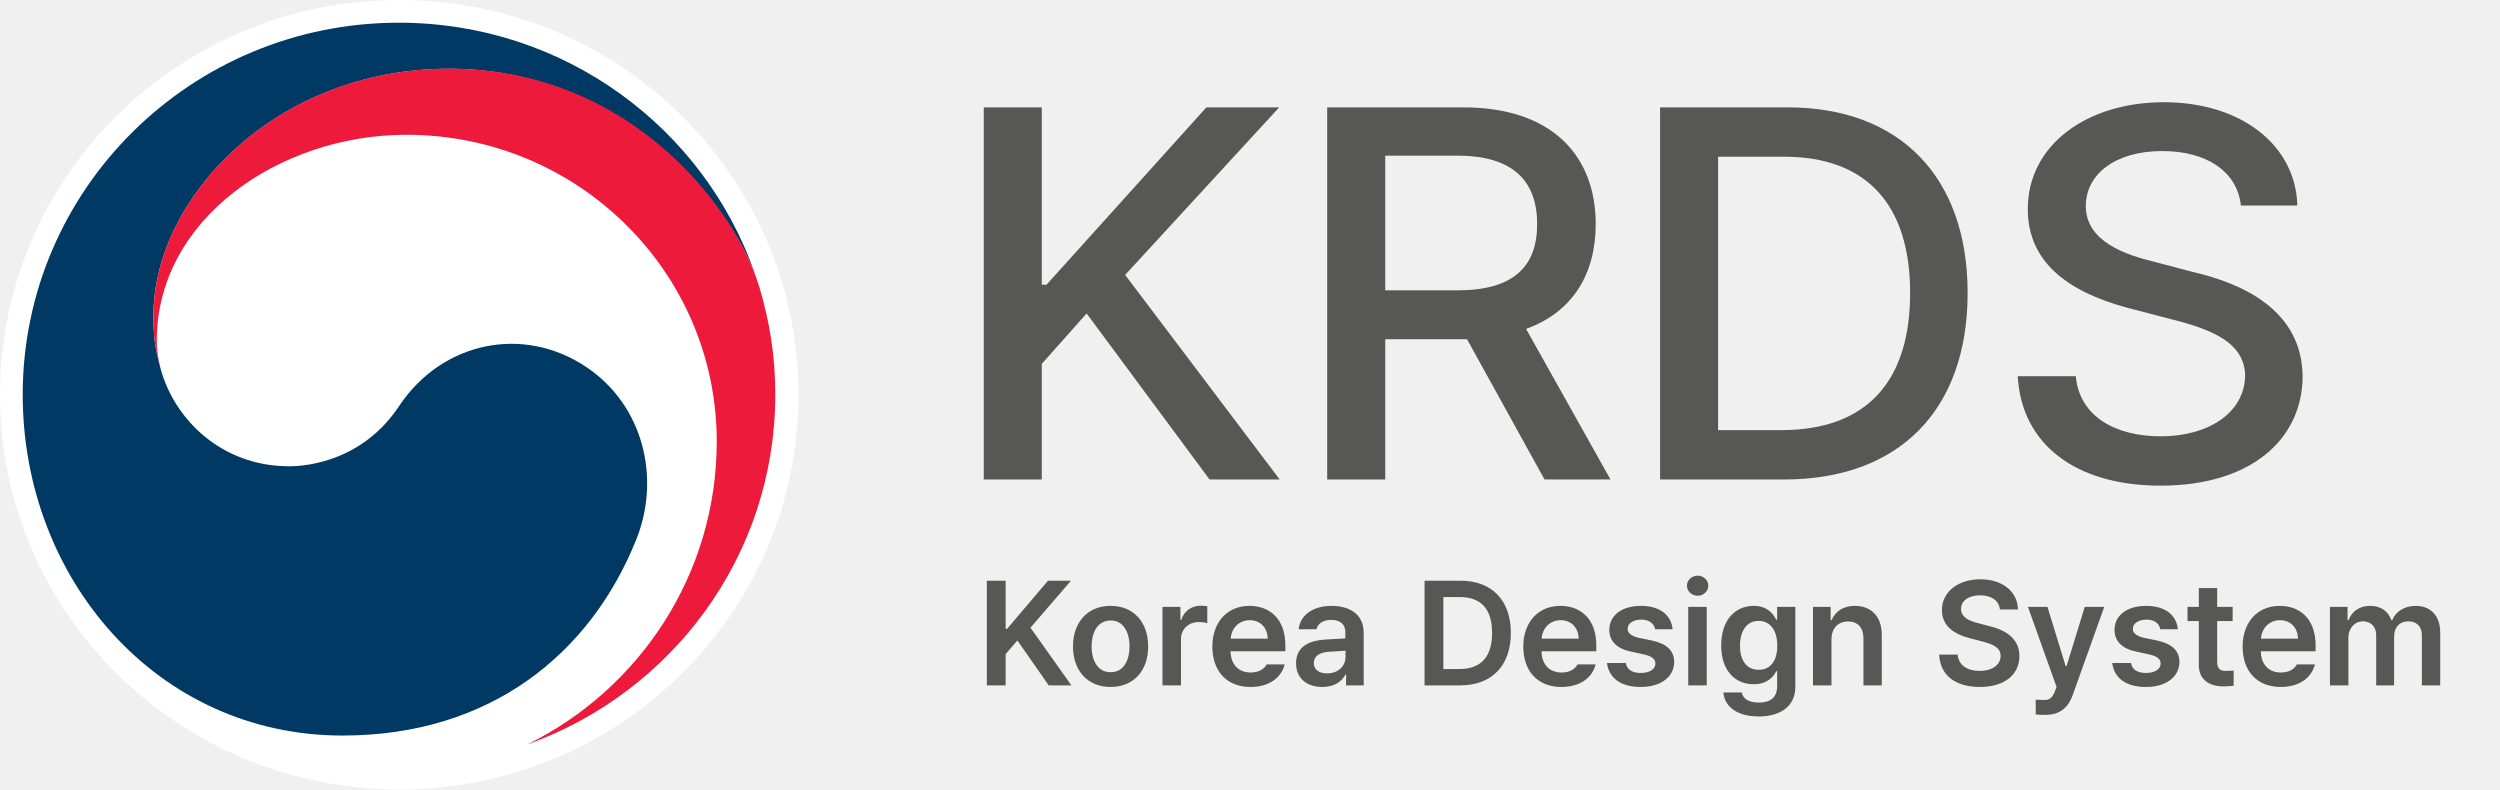
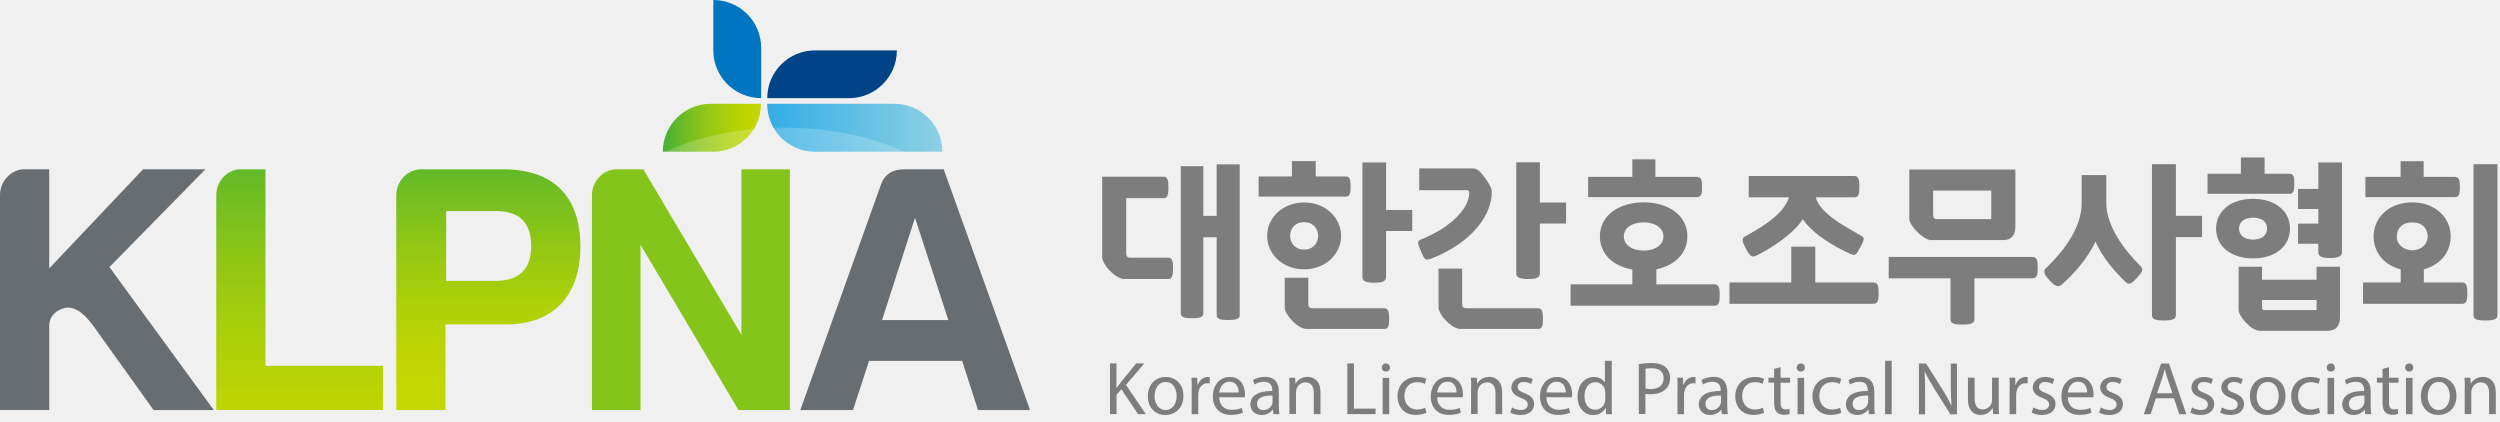
- <svg xmlns="http://www.w3.org/2000/svg" width="152" height="48" viewBox="0 0 152 48" fill="none">
-   <path d="M48.548 24C48.548 37.253 37.678 48 24.274 48C10.87 48 0 37.253 0 24C0 10.747 10.87 0 24.274 0C37.678 0 48.548 10.747 48.548 24Z" fill="white" />
-   <path d="M35.661 22.325C31.804 19.731 26.865 20.785 24.267 24.686C22.104 27.942 18.836 28.349 17.577 28.349C13.445 28.349 10.629 25.476 9.79 22.508C9.79 22.508 9.773 22.452 9.765 22.42C9.757 22.388 9.749 22.356 9.741 22.325C9.41 21.08 9.33 20.497 9.33 19.181C9.33 12.088 16.697 4.181 27.301 4.181C37.905 4.181 44.385 12.359 45.991 16.907C45.958 16.819 45.934 16.747 45.91 16.668C42.819 7.771 34.298 1.38 24.251 1.38C11.63 1.38 1.381 11.505 1.381 24C1.381 35.17 9.523 44.721 20.829 44.721C29.835 44.721 35.895 39.726 38.671 32.84C40.197 29.075 39.115 24.646 35.661 22.325Z" fill="#003964" />
-   <path d="M46.128 17.338C44.789 12.902 38.527 4.173 27.302 4.173C16.698 4.173 9.33 12.08 9.33 19.173C9.33 20.489 9.411 21.08 9.742 22.317C9.604 21.774 9.532 21.231 9.532 20.705C9.532 13.309 17.012 8.194 24.711 8.194C35.129 8.194 43.578 16.54 43.578 26.84C43.578 34.915 38.882 41.904 32.055 45.263C40.859 42.12 47.137 33.782 47.137 23.992C47.137 21.678 46.822 19.636 46.136 17.338" fill="#ED1A3B" />
-   <path d="M136.247 12.497C136.022 10.403 134.13 9.184 131.468 9.184C128.613 9.184 126.817 10.59 126.817 12.528C126.817 14.684 129.223 15.497 131.051 15.934L133.296 16.528C136.279 17.215 139.968 18.809 140 22.903C139.968 26.715 136.856 29.528 131.372 29.528C126.175 29.528 122.904 26.997 122.679 22.872H126.208C126.432 25.34 128.645 26.528 131.372 26.528C134.322 26.528 136.471 25.059 136.504 22.84C136.471 20.872 134.579 20.059 132.109 19.434L129.351 18.715C125.63 17.715 123.289 15.872 123.289 12.715C123.289 8.809 126.881 6.215 131.564 6.215C136.279 6.215 139.583 8.84 139.679 12.497H136.247Z" fill="#575756" />
-   <path d="M108.47 29.153H100.933V6.528H108.695C115.527 6.528 119.632 10.778 119.632 17.809C119.632 24.872 115.527 29.153 108.47 29.153ZM104.461 26.153H108.278C113.538 26.153 116.136 23.153 116.136 17.809C116.136 12.497 113.538 9.528 108.47 9.528H104.461V26.153Z" fill="#575756" />
-   <path d="M80.693 29.153V6.528H88.969C94.357 6.528 97.019 9.465 97.019 13.622C97.019 16.669 95.608 18.981 92.785 19.997L97.918 29.153H93.908L89.193 20.622H84.222V29.153H80.693ZM84.222 17.653H88.616C92.048 17.653 93.459 16.184 93.459 13.622C93.459 11.059 92.048 9.465 88.616 9.465H84.222V17.653Z" fill="#575756" />
-   <path d="M59.812 29.153V6.528H63.341V17.309H63.629L73.348 6.528H77.774L68.409 16.715L77.806 29.153H73.541L66.067 19.059L63.341 22.122V29.153H59.812Z" fill="#575756" />
-   <path fill-rule="evenodd" clip-rule="evenodd" d="M102.645 36.898V41.671H103.77V36.898H102.645ZM102.565 35.606C102.565 35.949 102.864 36.222 103.216 36.222C103.576 36.222 103.866 35.949 103.866 35.606C103.866 35.273 103.576 35 103.216 35C102.864 35 102.565 35.273 102.565 35.606ZM121.594 37.057C121.541 36.512 121.075 36.195 120.39 36.195C119.669 36.195 119.229 36.547 119.229 37.022C119.229 37.558 119.792 37.777 120.319 37.9L120.917 38.059C121.866 38.278 122.78 38.779 122.78 39.887C122.78 41.003 121.901 41.768 120.372 41.768C118.887 41.768 117.955 41.056 117.902 39.799H119.027C119.08 40.467 119.643 40.792 120.363 40.792C121.119 40.792 121.638 40.423 121.638 39.878C121.638 39.377 121.172 39.166 120.486 38.99L119.766 38.806C118.72 38.533 118.069 38.006 118.069 37.092C118.069 35.967 119.071 35.22 120.407 35.22C121.761 35.22 122.675 35.984 122.692 37.057H121.594ZM135.744 37.76V36.898H134.804V35.756H133.688V36.898H133.002V37.76H133.688V40.423C133.679 41.319 134.329 41.732 135.173 41.732C135.454 41.732 135.674 41.715 135.806 41.688V40.774C135.665 40.783 135.445 40.792 135.313 40.792C135.032 40.792 134.804 40.695 134.804 40.238V37.76H135.744ZM138.671 41.768C137.229 41.768 136.351 40.81 136.351 39.315C136.351 37.839 137.247 36.837 138.609 36.837C139.778 36.837 140.789 37.566 140.789 39.245V39.597H137.458C137.471 40.41 137.95 40.889 138.68 40.889C139.172 40.889 139.506 40.678 139.646 40.397H140.745C140.543 41.223 139.778 41.768 138.671 41.768ZM137.467 38.832H139.717C139.708 38.182 139.277 37.707 138.627 37.707C137.95 37.707 137.502 38.221 137.467 38.832ZM141.659 41.671V36.898H142.731V37.707H142.793C142.986 37.162 143.47 36.837 144.103 36.837C144.753 36.837 145.21 37.162 145.395 37.707H145.447C145.658 37.18 146.186 36.837 146.88 36.837C147.75 36.837 148.365 37.399 148.365 38.463V41.671H147.249V38.639C147.249 38.041 146.889 37.777 146.432 37.777C145.878 37.777 145.562 38.155 145.562 38.691V41.671H144.472V38.595C144.472 38.102 144.138 37.777 143.663 37.777C143.18 37.777 142.784 38.173 142.784 38.77V41.671H141.659ZM131.35 38.261C131.279 37.9 130.98 37.672 130.506 37.672C130.022 37.672 129.671 37.909 129.68 38.234C129.671 38.48 129.873 38.665 130.356 38.779L131.165 38.946C132.07 39.148 132.501 39.562 132.51 40.247C132.501 41.144 131.719 41.768 130.471 41.768C129.258 41.768 128.537 41.223 128.423 40.309H129.565C129.636 40.713 129.952 40.915 130.471 40.915C131.007 40.915 131.367 40.695 131.367 40.344C131.367 40.071 131.147 39.895 130.673 39.79L129.908 39.623C129.021 39.447 128.563 38.981 128.563 38.296C128.563 37.417 129.319 36.837 130.488 36.837C131.631 36.837 132.334 37.391 132.413 38.261H131.35ZM123.773 43.438C123.914 43.455 124.134 43.464 124.354 43.464C125.25 43.464 125.751 43.016 126.023 42.251L127.939 36.898H126.753L125.646 40.502H125.593L124.485 36.898H123.299L125.039 41.768L124.942 42.023C124.749 42.532 124.521 42.559 124.248 42.559C124.099 42.559 123.914 42.55 123.773 42.541V43.438ZM111.354 41.671V38.876C111.354 38.182 111.768 37.786 112.365 37.786C112.954 37.786 113.297 38.164 113.297 38.806V41.671H114.413V38.63C114.422 37.487 113.771 36.837 112.778 36.837C112.066 36.837 111.583 37.171 111.363 37.707H111.302V36.898H110.229V41.671H111.354ZM106.925 43.56C105.659 43.56 104.859 42.998 104.78 42.102H105.896C105.976 42.515 106.371 42.717 106.942 42.717C107.61 42.717 108.05 42.427 108.05 41.724V40.81H107.997C107.821 41.161 107.443 41.601 106.617 41.601C105.519 41.601 104.648 40.801 104.648 39.245C104.648 37.672 105.519 36.837 106.626 36.837C107.47 36.837 107.821 37.338 107.997 37.681H108.05V36.898H109.157V41.75C109.157 42.972 108.217 43.56 106.925 43.56ZM106.925 40.722C107.646 40.722 108.059 40.177 108.059 39.263C108.059 38.357 107.654 37.751 106.925 37.751C106.178 37.751 105.791 38.393 105.791 39.263C105.791 40.142 106.187 40.722 106.925 40.722ZM100.632 38.261C100.562 37.9 100.263 37.672 99.788 37.672C99.305 37.672 98.953 37.909 98.962 38.234C98.953 38.48 99.155 38.665 99.639 38.779L100.447 38.946C101.353 39.148 101.783 39.562 101.792 40.247C101.783 41.144 101.001 41.768 99.753 41.768C98.54 41.768 97.819 41.223 97.705 40.309H98.848C98.918 40.713 99.234 40.915 99.753 40.915C100.289 40.915 100.649 40.695 100.649 40.344C100.649 40.071 100.43 39.895 99.955 39.79L99.19 39.623C98.303 39.447 97.846 38.981 97.846 38.296C97.846 37.417 98.602 36.837 99.77 36.837C100.913 36.837 101.616 37.391 101.695 38.261H100.632ZM92.616 39.315C92.616 40.81 93.495 41.768 94.936 41.768C96.044 41.768 96.809 41.223 97.011 40.397H95.912C95.772 40.678 95.438 40.889 94.945 40.889C94.216 40.889 93.737 40.41 93.724 39.597H97.055V39.245C97.055 37.566 96.044 36.837 94.875 36.837C93.513 36.837 92.616 37.839 92.616 39.315ZM95.982 38.832H93.732C93.768 38.221 94.216 37.707 94.893 37.707C95.543 37.707 95.974 38.182 95.982 38.832ZM88.775 41.671H86.613V35.308H88.811C90.709 35.308 91.86 36.503 91.86 38.48C91.86 40.467 90.709 41.671 88.775 41.671ZM87.756 40.678H88.714C90.041 40.678 90.718 39.948 90.718 38.48C90.718 37.022 90.041 36.301 88.749 36.301H87.756V40.678ZM80.575 38.885C79.688 38.938 78.8 39.254 78.8 40.326C78.8 41.267 79.485 41.768 80.399 41.768C81.147 41.768 81.595 41.416 81.806 41.012H81.841V41.671H82.913V38.48C82.913 37.206 81.867 36.837 80.962 36.837C79.767 36.837 79.037 37.452 78.958 38.261H80.039C80.127 37.918 80.435 37.69 80.936 37.69C81.489 37.69 81.797 37.962 81.797 38.437V38.815C81.59 38.823 80.905 38.863 80.575 38.885ZM80.689 40.941C80.215 40.941 79.881 40.73 79.881 40.317C79.881 39.895 80.215 39.676 80.751 39.632L81.806 39.562V39.957C81.806 40.493 81.366 40.941 80.689 40.941ZM76.031 41.768C74.59 41.768 73.711 40.81 73.711 39.315C73.711 37.839 74.607 36.837 75.97 36.837C77.139 36.837 78.149 37.566 78.149 39.245V39.597H74.818C74.832 40.41 75.311 40.889 76.04 40.889C76.532 40.889 76.866 40.678 77.007 40.397H78.106C77.903 41.223 77.139 41.768 76.031 41.768ZM74.827 38.832H77.077C77.068 38.182 76.638 37.707 75.987 37.707C75.311 37.707 74.862 38.221 74.827 38.832ZM70.679 36.898V41.671H71.804V38.858C71.804 38.252 72.261 37.821 72.885 37.821C73.069 37.821 73.307 37.856 73.403 37.892V36.855C73.298 36.837 73.122 36.828 72.999 36.828C72.454 36.828 71.988 37.145 71.821 37.69H71.769V36.898H70.679ZM67.523 41.768C66.135 41.768 65.238 40.783 65.238 39.307C65.238 37.821 66.135 36.837 67.523 36.837C68.921 36.837 69.809 37.821 69.809 39.307C69.809 40.783 68.921 41.768 67.523 41.768ZM67.532 40.871C68.297 40.871 68.675 40.177 68.675 39.298C68.675 38.428 68.297 37.725 67.532 37.725C66.75 37.725 66.372 38.428 66.372 39.298C66.372 40.177 66.75 40.871 67.532 40.871ZM60 35.308V41.671H61.143V39.773L61.855 38.938L63.762 41.671H65.142L62.654 38.164L65.115 35.308H63.718L61.23 38.234H61.143V35.308H60Z" fill="#575756" />
+ <svg xmlns="http://www.w3.org/2000/svg" width="255" height="43" viewBox="0 0 255 43" fill="none">
+   <g clip-path="url(#clip0_233_14423)">
+     <path d="M114.87 20.22V25.85C114.87 26.13 115.01 26.28 115.26 26.28H119.17C119.58 26.28 119.65 26.67 119.65 27.36C119.65 28.05 119.58 28.46 119.17 28.46H114.67C114.21 28.46 113.55 27.99 113.16 27.58C112.79 27.17 112.42 26.59 112.42 26.22V18.03H118.7C119.11 18.03 119.18 18.42 119.18 19.11C119.18 19.8 119.11 20.21 118.7 20.21H114.86L114.87 20.22ZM126.46 32.14C126.46 32.55 126.04 32.64 125.27 32.64C124.5 32.64 124.1 32.55 124.1 32.14V24.2H122.74V31.98C122.74 32.37 122.33 32.46 121.59 32.46C120.85 32.46 120.44 32.37 120.44 31.98V16.95H122.74V22.02H124.1V16.76H126.45V32.14H126.46Z" fill="#7D7D7D" />
+     <path d="M137.28 18C137.69 18 137.76 18.32 137.76 19.01C137.76 19.7 137.69 20.05 137.28 20.05H128.38V18H131.78V16.43H134.2V18H137.28ZM133.02 20.65C135.22 20.65 136.79 22.22 136.79 24.06C136.79 25.9 135.22 27.47 133.02 27.47C130.82 27.47 129.25 25.9 129.25 24.06C129.25 22.22 130.83 20.65 133.02 20.65ZM141.23 31.45C141.62 31.45 141.69 31.88 141.69 32.51C141.69 33.2 141.62 33.55 141.23 33.55H133.25C132.79 33.55 132.15 33.1 131.78 32.69C131.39 32.3 131.04 31.72 131.04 31.37V28.33H133.45V31.03C133.45 31.31 133.59 31.44 133.86 31.44H141.24L141.23 31.45ZM133.02 22.66C132.08 22.66 131.59 23.35 131.59 24.04C131.59 24.77 132.09 25.46 133.02 25.46C133.95 25.46 134.45 24.77 134.45 24.04C134.45 23.35 133.95 22.66 133.02 22.66ZM141.37 28.28C141.37 28.76 140.82 28.84 140.17 28.84C139.41 28.84 138.97 28.71 138.97 28.28V16.57H141.38V21.42H144.05V23.56H141.38V28.28H141.37Z" fill="#7D7D7D" />
+     <path d="M149.86 19.68C149.86 19.49 149.79 19.4 149.63 19.4H144.76V17.18H150.23C150.73 17.18 151.08 17.61 151.54 18.24C151.93 18.8 152.16 19.21 152.16 19.56C152.16 22.54 149.24 25.19 145.86 26.42C145.43 26.55 145.31 26.53 144.94 25.64C144.62 24.89 144.5 24.61 144.9 24.45C148.37 23.03 149.86 21.06 149.86 19.68ZM156.92 31.45C157.31 31.45 157.38 31.88 157.38 32.51C157.38 33.2 157.31 33.55 156.92 33.55H148.94C148.48 33.55 147.84 33.1 147.47 32.69C147.08 32.3 146.73 31.72 146.73 31.37V27.4H149.14V31.03C149.14 31.31 149.28 31.44 149.55 31.44H156.93L156.92 31.45ZM157.06 27.9C157.06 28.39 156.51 28.46 155.86 28.46C155.1 28.46 154.66 28.33 154.66 27.9V16.56H157.07V20.66H159.74V22.8H157.07V27.89L157.06 27.9Z" fill="#7D7D7D" />
+     <path d="M168.95 27.47V29H174.86C175.34 29 175.41 29.39 175.41 30.1C175.41 30.81 175.34 31.18 174.86 31.18H160.2V29H166.5V27.49C164.57 27.15 163.19 25.94 163.19 24.11C163.19 21.95 165.15 20.64 167.65 20.64C170.15 20.64 172.11 21.94 172.11 24.11C172.11 25.88 170.78 27.09 168.94 27.47H168.95ZM161.99 20.11V18.04H166.5V16.25H168.85V18.04H173.06C173.54 18.04 173.61 18.38 173.61 19.08C173.61 19.78 173.54 20.11 173.06 20.11H161.98H161.99ZM167.65 22.68C166.46 22.68 165.63 23.26 165.63 24.12C165.63 24.98 166.46 25.56 167.65 25.56C168.84 25.56 169.67 24.98 169.67 24.12C169.67 23.26 168.84 22.68 167.65 22.68Z" fill="#7D7D7D" />
+     <path d="M182.72 25.16H185.16V28.81H191.07C191.55 28.81 191.62 29.2 191.62 29.91C191.62 30.62 191.55 30.99 191.07 30.99H176.41V28.81H182.71V25.16H182.72ZM189.11 17.95C189.59 17.95 189.66 18.34 189.66 19.05C189.66 19.76 189.59 20.13 189.11 20.13H185.2C185.27 20.35 185.36 20.58 185.48 20.76C186.4 22.22 188.36 23.18 189.87 24.06C190.22 24.27 190.15 24.49 189.76 25.2C189.32 26.02 189.23 26.11 188.77 25.91C187.27 25.24 184.98 23.97 183.88 22.35C182.91 23.95 180.29 25.54 179.12 26.08C178.69 26.27 178.54 26.19 178.11 25.41C177.7 24.65 177.6 24.35 177.99 24.12C179.25 23.41 181.05 22.39 181.9 21.21C182.15 20.86 182.36 20.52 182.48 20.13H178.37V17.95H189.1H189.11Z" fill="#7D7D7D" />
+     <path d="M207.3 26.21C207.78 26.21 207.85 26.6 207.85 27.31C207.85 28.02 207.78 28.39 207.3 28.39H201.39V32.57C201.39 33 200.95 33.11 200.15 33.11C199.41 33.11 198.95 33.02 198.95 32.59V28.39H192.65V26.21H207.31H207.3ZM196.96 24.49C196.52 24.49 195.86 23.99 195.49 23.58C195.12 23.19 194.75 22.67 194.75 22.33V17.29H205.57V23.09C205.57 23.97 205.18 24.49 204.33 24.49H196.97H196.96ZM197.19 21.94C197.19 22.26 197.31 22.35 197.61 22.35H203.11V19.44H197.18V21.94H197.19Z" fill="#7D7D7D" />
+     <path d="M213.73 24.64C213 26.3 211.43 28.07 210.26 29.06C209.9 29.34 209.55 29.15 209.04 28.58C208.6 28.1 208.33 27.7 208.67 27.37C210.51 25.62 212.33 23.21 212.33 20.73V17.86H214.84V20.69C214.84 23.13 216.77 25.59 218.33 27.14C218.68 27.48 218.49 27.76 217.98 28.33C217.52 28.83 217.22 29.13 216.86 28.81C215.71 27.73 214.4 26.18 213.73 24.63V24.64ZM219.5 16.75H221.94V22.01H224.61V24.19H221.94V32.15C221.94 32.58 221.5 32.69 220.7 32.69C219.96 32.69 219.5 32.6 219.5 32.17V16.75Z" fill="#7D7D7D" />
+     <path d="M233.54 17.72C233.95 17.72 234.02 18.04 234.02 18.73C234.02 19.42 233.95 19.77 233.54 19.77H225.17V17.72H228.57V16.06H230.99V17.72H233.54ZM229.81 20.28C232.01 20.28 233.58 21.47 233.58 23.32C233.58 25.17 232 26.36 229.81 26.36C227.62 26.36 226.04 25.17 226.04 23.32C226.04 21.47 227.61 20.28 229.81 20.28ZM230.5 33.74C230.02 33.74 229.47 33.33 229.08 32.9C228.69 32.51 228.34 31.97 228.34 31.61V27.21H230.73V28.53H236.29V27.21H238.68V32.38C238.68 33.24 238.27 33.74 237.41 33.74H230.51H230.5ZM229.81 22.2C228.96 22.2 228.38 22.61 228.38 23.3C228.38 24.03 228.96 24.44 229.81 24.44C230.66 24.44 231.24 24.03 231.24 23.3C231.24 22.57 230.66 22.2 229.81 22.2ZM236.29 31.63V30.6H230.73V31.35C230.73 31.54 230.82 31.63 230.96 31.63H236.29ZM238.87 25.74C238.87 26.19 238.41 26.32 237.67 26.32C236.93 26.32 236.47 26.19 236.47 25.74V24.86H234.4V22.81H236.47V21.32H234.4V19.27H236.47V16.57H238.88V25.74H238.87Z" fill="#7D7D7D" />
+     <path d="M247.23 27.47V28.81H251.12C251.6 28.81 251.67 29.2 251.67 29.91C251.67 30.62 251.6 30.99 251.12 30.99H241.03V28.81H244.87V27.47C243.19 27.06 242.11 25.75 242.11 24.13C242.11 22.17 243.7 20.64 246.04 20.64C248.38 20.64 249.97 22.17 249.97 24.13C249.97 25.73 248.89 27.04 247.23 27.47ZM241.27 20.11V18.04H244.86V16.44H247.21V18.04H250.36C250.84 18.04 250.91 18.38 250.91 19.08C250.91 19.78 250.84 20.11 250.36 20.11H241.26H241.27ZM246.05 22.68C245.04 22.68 244.47 23.3 244.47 24.13C244.47 24.96 245.21 25.53 246.05 25.53C246.89 25.53 247.62 24.97 247.62 24.13C247.62 23.29 247.05 22.68 246.05 22.68ZM254.74 32.15C254.74 32.58 254.3 32.69 253.5 32.69C252.76 32.69 252.3 32.6 252.3 32.17V16.75H254.74V32.15Z" fill="#7D7D7D" />
+     <path d="M2.53 17.27H5.02V27.38L14.59 17.27H20.95L11.16 27.24L21.81 41.83H15.67L9.46 33.16C8.38 31.71 7.37 31.14 6.43 31.46C5.49 31.79 5.02 32.4 5.02 33.23V41.82H0V19.9C0 18.49 1.12 17.26 2.53 17.26V17.27Z" fill="#686D71" />
+     <path d="M24.59 17.27H27.08V37.31H39.07V41.82H22.06V19.9C22.06 18.49 23.18 17.26 24.59 17.26V17.27Z" fill="url(#paint0_linear_233_14423)" />
+     <path d="M51.65 33.09H45.44V41.83H40.42V19.91C40.42 18.5 41.54 17.27 42.95 17.27H51.29C56.49 17.27 59.2 20.05 59.2 25.18C59.2 30.02 56.56 33.09 51.65 33.09ZM50.39 28.65C52.92 28.69 54.18 27.49 54.18 25.11C54.18 22.73 52.99 21.53 50.64 21.53H45.51V28.65H50.39Z" fill="url(#paint1_linear_233_14423)" />
+     <path d="M62.91 17.27H65.62L75.62 34.14V17.27H80.57V41.83H75.33L65.33 24.96V41.83H60.38V19.91C60.38 18.5 61.5 17.27 62.91 17.27Z" fill="url(#paint2_linear_233_14423)" />
+     <path d="M96.26 17.27L105.07 41.83H99.76L98.14 36.81H88.64L87.01 41.83H81.63L89.83 18.9C90.19 17.82 90.99 17.27 92.21 17.27H96.26ZM89.98 32.65H96.73L93.33 22.21L89.97 32.65H89.98Z" fill="#686D71" />
+     <path d="M83.12 15.47C80.43 15.47 78.25 13.29 78.25 10.59H91.24C93.93 10.59 96.12 12.77 96.12 15.47H83.13H83.12Z" fill="url(#paint3_linear_233_14423)" />
+     <path d="M84.67 10.01H86.6C89.29 10.01 91.48 7.83 91.48 5.14H83.13C80.44 5.14 78.26 7.32 78.26 10.01H84.69H84.67Z" fill="#004386" />
+     <path d="M72.7 10.59H72.49C69.8 10.59 67.61 12.77 67.61 15.47H72.75C75.44 15.47 77.62 13.29 77.62 10.59H72.69H72.7Z" fill="url(#paint4_linear_233_14423)" />
+     <path d="M72.76 4.93V5.14C72.76 7.83 74.94 10.01 77.64 10.01V4.88C77.64 2.19 75.46 0 72.76 0V4.93Z" fill="#0075C2" />
+     <path opacity="0.2" d="M76.89 13.17C73.45 13.48 70.35 14.3 67.93 15.47H72.76C74.51 15.47 76.03 14.55 76.89 13.17Z" fill="white" />
+     <path opacity="0.2" d="M92.16 15.47C89.01 13.96 84.75 13.03 80.04 13.03C79.66 13.03 79.28 13.03 78.9 13.05C79.74 14.5 81.31 15.47 83.11 15.47H92.15H92.16Z" fill="white" />
+     <path d="M113.21 37.07H113.88V39.56H113.9C114.04 39.36 114.18 39.18 114.31 39.01L115.89 37.07H116.72L114.85 39.26L116.87 42.24H116.08L114.38 39.7L113.89 40.27V42.24H113.22V37.07H113.21Z" fill="#7D7D7D" />
+     <path d="M120.71 40.36C120.71 41.73 119.76 42.33 118.86 42.33C117.85 42.33 117.08 41.59 117.08 40.42C117.08 39.18 117.89 38.45 118.92 38.45C119.95 38.45 120.71 39.23 120.71 40.36ZM117.76 40.4C117.76 41.21 118.23 41.83 118.89 41.83C119.55 41.83 120.02 41.22 120.02 40.39C120.02 39.76 119.71 38.96 118.91 38.96C118.11 38.96 117.77 39.7 117.77 40.4H117.76Z" fill="#7D7D7D" />
+     <path d="M121.56 39.69C121.56 39.25 121.56 38.88 121.53 38.53H122.12L122.14 39.26H122.17C122.34 38.76 122.75 38.45 123.2 38.45C123.28 38.45 123.33 38.45 123.39 38.47V39.11C123.32 39.09 123.25 39.09 123.16 39.09C122.68 39.09 122.35 39.45 122.25 39.96C122.23 40.05 122.22 40.16 122.22 40.27V42.25H121.55V39.69H121.56Z" fill="#7D7D7D" />
+     <path d="M124.36 40.51C124.38 41.42 124.96 41.8 125.63 41.8C126.11 41.8 126.41 41.72 126.66 41.61L126.78 42.09C126.54 42.2 126.13 42.32 125.54 42.32C124.4 42.32 123.71 41.57 123.71 40.45C123.71 39.33 124.37 38.45 125.45 38.45C126.66 38.45 126.99 39.52 126.99 40.2C126.99 40.34 126.97 40.45 126.97 40.52H124.36V40.51ZM126.34 40.03C126.34 39.6 126.16 38.93 125.4 38.93C124.72 38.93 124.42 39.56 124.36 40.03H126.33H126.34Z" fill="#7D7D7D" />
+     <path d="M129.89 42.25L129.84 41.78H129.82C129.61 42.07 129.21 42.33 128.68 42.33C127.93 42.33 127.54 41.8 127.54 41.26C127.54 40.36 128.34 39.87 129.77 39.88V39.8C129.77 39.49 129.69 38.94 128.93 38.94C128.58 38.94 128.22 39.05 127.96 39.22L127.81 38.77C128.12 38.57 128.56 38.44 129.03 38.44C130.17 38.44 130.44 39.22 130.44 39.96V41.35C130.44 41.67 130.46 41.99 130.5 42.24H129.89V42.25ZM129.79 40.35C129.05 40.33 128.22 40.47 128.22 41.19C128.22 41.63 128.51 41.83 128.86 41.83C129.34 41.83 129.65 41.52 129.76 41.21C129.78 41.14 129.8 41.06 129.8 41V40.35H129.79Z" fill="#7D7D7D" />
+     <path d="M131.53 39.54C131.53 39.16 131.53 38.84 131.5 38.53H132.1L132.14 39.14H132.15C132.33 38.79 132.76 38.44 133.38 38.44C133.89 38.44 134.69 38.75 134.69 40.02V42.24H134.01V40.1C134.01 39.5 133.79 39 133.15 39C132.7 39 132.36 39.31 132.24 39.69C132.21 39.77 132.19 39.89 132.19 40V42.23H131.52V39.52L131.53 39.54Z" fill="#7D7D7D" />
+     <path d="M137.43 37.07H138.1V41.68H140.31V42.24H137.43V37.07Z" fill="#7D7D7D" />
+     <path d="M141.78 37.49C141.78 37.72 141.62 37.9 141.35 37.9C141.11 37.9 140.94 37.72 140.94 37.49C140.94 37.26 141.12 37.07 141.36 37.07C141.6 37.07 141.77 37.25 141.77 37.49H141.78ZM141.03 42.25V38.54H141.7V42.25H141.03Z" fill="#7D7D7D" />
+     <path d="M145.47 42.11C145.29 42.2 144.9 42.32 144.4 42.32C143.28 42.32 142.55 41.56 142.55 40.42C142.55 39.28 143.33 38.45 144.55 38.45C144.95 38.45 145.3 38.55 145.49 38.64L145.34 39.16C145.18 39.07 144.93 38.98 144.56 38.98C143.71 38.98 143.25 39.61 143.25 40.38C143.25 41.24 143.8 41.77 144.54 41.77C144.92 41.77 145.18 41.67 145.37 41.59L145.49 42.1L145.47 42.11Z" fill="#7D7D7D" />
+     <path d="M146.59 40.51C146.61 41.42 147.19 41.8 147.86 41.8C148.34 41.8 148.63 41.72 148.89 41.61L149.01 42.09C148.77 42.2 148.36 42.32 147.77 42.32C146.63 42.32 145.94 41.57 145.94 40.45C145.94 39.33 146.6 38.45 147.68 38.45C148.89 38.45 149.22 39.52 149.22 40.2C149.22 40.34 149.2 40.45 149.2 40.52H146.59V40.51ZM148.57 40.03C148.57 39.6 148.39 38.93 147.63 38.93C146.95 38.93 146.65 39.56 146.59 40.03H148.56H148.57Z" fill="#7D7D7D" />
+     <path d="M150.06 39.54C150.06 39.16 150.06 38.84 150.03 38.53H150.63L150.67 39.14H150.68C150.86 38.79 151.29 38.44 151.91 38.44C152.42 38.44 153.22 38.75 153.22 40.02V42.24H152.54V40.1C152.54 39.5 152.32 39 151.68 39C151.23 39 150.89 39.31 150.77 39.69C150.74 39.77 150.72 39.89 150.72 40V42.23H150.05V39.52L150.06 39.54Z" fill="#7D7D7D" />
+     <path d="M154.22 41.55C154.42 41.68 154.77 41.82 155.11 41.82C155.6 41.82 155.83 41.57 155.83 41.27C155.83 40.95 155.64 40.77 155.14 40.59C154.47 40.35 154.16 39.98 154.16 39.54C154.16 38.94 154.64 38.45 155.44 38.45C155.82 38.45 156.15 38.56 156.35 38.68L156.18 39.17C156.03 39.08 155.77 38.96 155.42 38.96C155.02 38.96 154.8 39.19 154.8 39.47C154.8 39.78 155.02 39.92 155.51 40.1C156.15 40.35 156.48 40.67 156.48 41.22C156.48 41.87 155.97 42.33 155.09 42.33C154.68 42.33 154.31 42.23 154.05 42.08L154.22 41.57V41.55Z" fill="#7D7D7D" />
+     <path d="M157.73 40.51C157.75 41.42 158.33 41.8 159 41.8C159.48 41.8 159.78 41.72 160.03 41.61L160.15 42.09C159.91 42.2 159.5 42.32 158.91 42.32C157.77 42.32 157.08 41.57 157.08 40.45C157.08 39.33 157.74 38.45 158.82 38.45C160.03 38.45 160.36 39.52 160.36 40.2C160.36 40.34 160.34 40.45 160.34 40.52H157.73V40.51ZM159.71 40.03C159.71 39.6 159.53 38.93 158.77 38.93C158.09 38.93 157.79 39.56 157.73 40.03H159.7H159.71Z" fill="#7D7D7D" />
+     <path d="M164.4 36.8V41.29C164.4 41.62 164.4 42 164.43 42.25H163.82L163.79 41.61H163.77C163.56 42.02 163.11 42.34 162.5 42.34C161.6 42.34 160.91 41.58 160.91 40.45C160.91 39.21 161.67 38.45 162.57 38.45C163.14 38.45 163.52 38.72 163.69 39.02H163.7V36.8H164.38H164.4ZM163.73 40.04C163.73 39.96 163.73 39.84 163.7 39.76C163.6 39.33 163.23 38.98 162.73 38.98C162.03 38.98 161.62 39.59 161.62 40.42C161.62 41.17 161.99 41.79 162.72 41.79C163.17 41.79 163.59 41.49 163.71 40.98C163.73 40.89 163.74 40.8 163.74 40.69V40.05L163.73 40.04Z" fill="#7D7D7D" />
+     <path d="M167.17 37.13C167.49 37.08 167.92 37.03 168.45 37.03C169.11 37.03 169.59 37.18 169.9 37.46C170.18 37.71 170.35 38.08 170.35 38.54C170.35 39 170.21 39.38 169.95 39.64C169.6 40.02 169.02 40.21 168.37 40.21C168.17 40.21 167.99 40.21 167.83 40.16V42.23H167.16V37.12L167.17 37.13ZM167.84 39.63C167.99 39.67 168.17 39.68 168.39 39.68C169.2 39.68 169.69 39.29 169.69 38.57C169.69 37.85 169.21 37.56 168.47 37.56C168.18 37.56 167.96 37.58 167.84 37.61V39.62V39.63Z" fill="#7D7D7D" />
+     <path d="M171.11 39.69C171.11 39.25 171.11 38.88 171.08 38.53H171.67L171.69 39.26H171.72C171.89 38.76 172.3 38.45 172.75 38.45C172.83 38.45 172.88 38.45 172.94 38.47V39.11C172.87 39.09 172.8 39.09 172.71 39.09C172.23 39.09 171.9 39.45 171.8 39.96C171.78 40.05 171.77 40.16 171.77 40.27V42.25H171.1V39.69H171.11Z" fill="#7D7D7D" />
+     <path d="M175.63 42.25L175.58 41.78H175.56C175.35 42.07 174.95 42.33 174.42 42.33C173.67 42.33 173.28 41.8 173.28 41.26C173.28 40.36 174.08 39.87 175.51 39.88V39.8C175.51 39.49 175.43 38.94 174.67 38.94C174.32 38.94 173.96 39.05 173.7 39.22L173.55 38.77C173.86 38.57 174.3 38.44 174.77 38.44C175.91 38.44 176.18 39.22 176.18 39.96V41.35C176.18 41.67 176.2 41.99 176.24 42.24H175.63V42.25ZM175.53 40.35C174.79 40.33 173.96 40.47 173.96 41.19C173.96 41.63 174.25 41.83 174.6 41.83C175.08 41.83 175.39 41.52 175.5 41.21C175.52 41.14 175.54 41.06 175.54 41V40.35H175.53Z" fill="#7D7D7D" />
+     <path d="M179.92 42.11C179.74 42.2 179.35 42.32 178.85 42.32C177.73 42.32 177 41.56 177 40.42C177 39.28 177.78 38.45 179 38.45C179.4 38.45 179.75 38.55 179.94 38.64L179.79 39.16C179.63 39.07 179.37 38.98 179.01 38.98C178.16 38.98 177.7 39.61 177.7 40.38C177.7 41.24 178.25 41.77 178.99 41.77C179.37 41.77 179.63 41.67 179.82 41.59L179.94 42.1L179.92 42.11Z" fill="#7D7D7D" />
+     <path d="M181.62 37.46V38.53H182.59V39.04H181.62V41.04C181.62 41.5 181.75 41.76 182.13 41.76C182.31 41.76 182.44 41.74 182.52 41.71L182.55 42.22C182.42 42.27 182.21 42.31 181.95 42.31C181.64 42.31 181.38 42.21 181.22 42.03C181.03 41.83 180.96 41.5 180.96 41.06V39.03H180.38V38.52H180.96V37.63L181.62 37.45V37.46Z" fill="#7D7D7D" />
+     <path d="M184.1 37.49C184.1 37.72 183.94 37.9 183.67 37.9C183.43 37.9 183.26 37.72 183.26 37.49C183.26 37.26 183.44 37.07 183.68 37.07C183.92 37.07 184.09 37.25 184.09 37.49H184.1ZM183.35 42.25V38.54H184.02V42.25H183.35Z" fill="#7D7D7D" />
+     <path d="M187.79 42.11C187.61 42.2 187.22 42.32 186.72 42.32C185.6 42.32 184.87 41.56 184.87 40.42C184.87 39.28 185.65 38.45 186.87 38.45C187.27 38.45 187.62 38.55 187.81 38.64L187.66 39.16C187.5 39.07 187.25 38.98 186.88 38.98C186.03 38.98 185.57 39.61 185.57 40.38C185.57 41.24 186.12 41.77 186.86 41.77C187.24 41.77 187.5 41.67 187.69 41.59L187.81 42.1L187.79 42.11Z" fill="#7D7D7D" />
+     <path d="M190.63 42.25L190.58 41.78H190.56C190.35 42.07 189.95 42.33 189.42 42.33C188.67 42.33 188.28 41.8 188.28 41.26C188.28 40.36 189.08 39.87 190.51 39.88V39.8C190.51 39.49 190.43 38.94 189.67 38.94C189.32 38.94 188.96 39.05 188.7 39.22L188.55 38.77C188.86 38.57 189.3 38.44 189.77 38.44C190.91 38.44 191.18 39.22 191.18 39.96V41.35C191.18 41.67 191.2 41.99 191.24 42.24H190.63V42.25ZM190.54 40.35C189.8 40.33 188.97 40.47 188.97 41.19C188.97 41.63 189.26 41.83 189.61 41.83C190.09 41.83 190.4 41.52 190.51 41.21C190.53 41.14 190.55 41.06 190.55 41V40.35H190.54Z" fill="#7D7D7D" />
+     <path d="M192.28 36.8H192.95V42.25H192.28V36.8Z" fill="#7D7D7D" />
+     <path d="M195.73 42.25V37.08H196.46L198.12 39.7C198.5 40.31 198.8 40.85 199.05 41.38H199.06C199 40.68 198.98 40.05 198.98 39.25V37.09H199.61V42.26H198.94L197.3 39.64C196.94 39.06 196.59 38.47 196.33 37.91H196.31C196.35 38.57 196.36 39.19 196.36 40.05V42.26H195.73V42.25Z" fill="#7D7D7D" />
+     <path d="M203.87 41.23C203.87 41.61 203.87 41.95 203.9 42.24H203.3L203.26 41.63H203.24C203.06 41.93 202.67 42.32 202.01 42.32C201.43 42.32 200.73 42 200.73 40.69V38.52H201.41V40.58C201.41 41.29 201.62 41.76 202.24 41.76C202.69 41.76 203.01 41.45 203.13 41.15C203.17 41.05 203.19 40.93 203.19 40.8V38.52H203.87V41.22V41.23Z" fill="#7D7D7D" />
+     <path d="M204.99 39.69C204.99 39.25 204.99 38.88 204.96 38.53H205.55L205.57 39.26H205.6C205.77 38.76 206.18 38.45 206.63 38.45C206.71 38.45 206.76 38.45 206.82 38.47V39.11C206.75 39.09 206.68 39.09 206.59 39.09C206.11 39.09 205.78 39.45 205.68 39.96C205.66 40.05 205.65 40.16 205.65 40.27V42.25H204.98V39.69H204.99Z" fill="#7D7D7D" />
+     <path d="M207.4 41.55C207.6 41.68 207.95 41.82 208.29 41.82C208.78 41.82 209.01 41.57 209.01 41.27C209.01 40.95 208.82 40.77 208.32 40.59C207.65 40.35 207.34 39.98 207.34 39.54C207.34 38.94 207.82 38.45 208.62 38.45C209 38.45 209.33 38.56 209.53 38.68L209.36 39.17C209.21 39.08 208.95 38.96 208.6 38.96C208.2 38.96 207.98 39.19 207.98 39.47C207.98 39.78 208.2 39.92 208.69 40.1C209.33 40.35 209.66 40.67 209.66 41.22C209.66 41.87 209.15 42.33 208.27 42.33C207.86 42.33 207.49 42.23 207.23 42.08L207.4 41.57V41.55Z" fill="#7D7D7D" />
+     <path d="M210.91 40.51C210.93 41.42 211.51 41.8 212.18 41.8C212.66 41.8 212.95 41.72 213.21 41.61L213.33 42.09C213.09 42.2 212.68 42.32 212.09 42.32C210.95 42.32 210.26 41.57 210.26 40.45C210.26 39.33 210.92 38.45 212 38.45C213.21 38.45 213.54 39.52 213.54 40.2C213.54 40.34 213.52 40.45 213.52 40.52H210.91V40.51ZM212.89 40.03C212.89 39.6 212.71 38.93 211.95 38.93C211.27 38.93 210.97 39.56 210.91 40.03H212.88H212.89Z" fill="#7D7D7D" />
+     <path d="M214.28 41.55C214.48 41.68 214.83 41.82 215.17 41.82C215.66 41.82 215.89 41.57 215.89 41.27C215.89 40.95 215.7 40.77 215.2 40.59C214.53 40.35 214.22 39.98 214.22 39.54C214.22 38.94 214.7 38.45 215.5 38.45C215.88 38.45 216.21 38.56 216.41 38.68L216.24 39.17C216.09 39.08 215.83 38.96 215.48 38.96C215.08 38.96 214.86 39.19 214.86 39.47C214.86 39.78 215.08 39.92 215.57 40.1C216.21 40.35 216.54 40.67 216.54 41.22C216.54 41.87 216.03 42.33 215.15 42.33C214.74 42.33 214.37 42.23 214.11 42.08L214.28 41.57V41.55Z" fill="#7D7D7D" />
+     <path d="M219.9 40.62L219.36 42.25H218.67L220.43 37.08H221.24L223 42.25H222.29L221.74 40.62H219.91H219.9ZM221.59 40.1L221.08 38.61C220.96 38.27 220.89 37.97 220.81 37.67H220.79C220.71 37.98 220.63 38.29 220.53 38.61L220.02 40.11H221.58L221.59 40.1Z" fill="#7D7D7D" />
+     <path d="M223.59 41.55C223.79 41.68 224.14 41.82 224.48 41.82C224.97 41.82 225.2 41.57 225.2 41.27C225.2 40.95 225.01 40.77 224.51 40.59C223.84 40.35 223.53 39.98 223.53 39.54C223.53 38.94 224.01 38.45 224.81 38.45C225.19 38.45 225.52 38.56 225.72 38.68L225.55 39.17C225.4 39.08 225.14 38.96 224.79 38.96C224.39 38.96 224.17 39.19 224.17 39.47C224.17 39.78 224.39 39.92 224.88 40.1C225.52 40.35 225.85 40.67 225.85 41.22C225.85 41.87 225.34 42.33 224.46 42.33C224.05 42.33 223.68 42.23 223.42 42.08L223.59 41.57V41.55Z" fill="#7D7D7D" />
+     <path d="M226.63 41.55C226.83 41.68 227.18 41.82 227.52 41.82C228.01 41.82 228.24 41.57 228.24 41.27C228.24 40.95 228.05 40.77 227.55 40.59C226.88 40.35 226.57 39.98 226.57 39.54C226.57 38.94 227.05 38.45 227.85 38.45C228.23 38.45 228.56 38.56 228.76 38.68L228.59 39.17C228.44 39.08 228.18 38.96 227.83 38.96C227.43 38.96 227.21 39.19 227.21 39.47C227.21 39.78 227.43 39.92 227.92 40.1C228.56 40.35 228.89 40.67 228.89 41.22C228.89 41.87 228.38 42.33 227.5 42.33C227.09 42.33 226.72 42.23 226.46 42.08L226.63 41.57V41.55Z" fill="#7D7D7D" />
+     <path d="M233.12 40.36C233.12 41.73 232.17 42.33 231.27 42.33C230.26 42.33 229.49 41.59 229.49 40.42C229.49 39.18 230.3 38.45 231.33 38.45C232.36 38.45 233.12 39.23 233.12 40.36ZM230.17 40.4C230.17 41.21 230.64 41.83 231.3 41.83C231.96 41.83 232.43 41.22 232.43 40.39C232.43 39.76 232.12 38.96 231.32 38.96C230.52 38.96 230.18 39.7 230.18 40.4H230.17Z" fill="#7D7D7D" />
+     <path d="M236.62 42.11C236.44 42.2 236.05 42.32 235.55 42.32C234.43 42.32 233.7 41.56 233.7 40.42C233.7 39.28 234.48 38.45 235.7 38.45C236.1 38.45 236.45 38.55 236.64 38.64L236.49 39.16C236.33 39.07 236.08 38.98 235.71 38.98C234.86 38.98 234.4 39.61 234.4 40.38C234.4 41.24 234.95 41.77 235.69 41.77C236.07 41.77 236.33 41.67 236.52 41.59L236.64 42.1L236.62 42.11Z" fill="#7D7D7D" />
+     <path d="M238.16 37.49C238.16 37.72 238 37.9 237.73 37.9C237.49 37.9 237.32 37.72 237.32 37.49C237.32 37.26 237.5 37.07 237.74 37.07C237.98 37.07 238.15 37.25 238.15 37.49H238.16ZM237.41 42.25V38.54H238.08V42.25H237.41Z" fill="#7D7D7D" />
+     <path d="M241.26 42.25L241.21 41.78H241.19C240.98 42.07 240.58 42.33 240.05 42.33C239.3 42.33 238.91 41.8 238.91 41.26C238.91 40.36 239.71 39.87 241.14 39.88V39.8C241.14 39.49 241.06 38.94 240.3 38.94C239.95 38.94 239.59 39.05 239.33 39.22L239.18 38.77C239.49 38.57 239.93 38.44 240.4 38.44C241.54 38.44 241.81 39.22 241.81 39.96V41.35C241.81 41.67 241.83 41.99 241.87 42.24H241.26V42.25ZM241.16 40.35C240.42 40.33 239.59 40.47 239.59 41.19C239.59 41.63 239.88 41.83 240.23 41.83C240.71 41.83 241.02 41.52 241.13 41.21C241.15 41.14 241.17 41.06 241.17 41V40.35H241.16Z" fill="#7D7D7D" />
+     <path d="M243.68 37.46V38.53H244.65V39.04H243.68V41.04C243.68 41.5 243.81 41.76 244.19 41.76C244.37 41.76 244.5 41.74 244.58 41.71L244.61 42.22C244.48 42.27 244.27 42.31 244.01 42.31C243.7 42.31 243.44 42.21 243.28 42.03C243.09 41.83 243.02 41.5 243.02 41.06V39.03H242.44V38.52H243.02V37.63L243.68 37.45V37.46Z" fill="#7D7D7D" />
+     <path d="M246.16 37.49C246.16 37.72 246 37.9 245.73 37.9C245.49 37.9 245.32 37.72 245.32 37.49C245.32 37.26 245.5 37.07 245.74 37.07C245.98 37.07 246.15 37.25 246.15 37.49H246.16ZM245.41 42.25V38.54H246.08V42.25H245.41Z" fill="#7D7D7D" />
+     <path d="M250.56 40.36C250.56 41.73 249.61 42.33 248.71 42.33C247.7 42.33 246.93 41.59 246.93 40.42C246.93 39.18 247.74 38.45 248.77 38.45C249.8 38.45 250.56 39.23 250.56 40.36ZM247.62 40.4C247.62 41.21 248.09 41.83 248.75 41.83C249.41 41.83 249.88 41.22 249.88 40.39C249.88 39.76 249.57 38.96 248.77 38.96C247.97 38.96 247.63 39.7 247.63 40.4H247.62Z" fill="#7D7D7D" />
+     <path d="M251.41 39.54C251.41 39.16 251.41 38.84 251.38 38.53H251.98L252.02 39.14H252.03C252.21 38.79 252.64 38.44 253.26 38.44C253.77 38.44 254.57 38.75 254.57 40.02V42.24H253.89V40.1C253.89 39.5 253.67 39 253.03 39C252.58 39 252.24 39.31 252.12 39.69C252.09 39.77 252.07 39.89 252.07 40V42.23H251.4V39.52L251.41 39.54Z" fill="#7D7D7D" />
+   </g>
+   <defs>
+     <linearGradient id="paint0_linear_233_14423" x1="30.57" y1="11.81" x2="30.57" y2="46.6" gradientUnits="userSpaceOnUse">
+       <stop stop-color="#45B035" />
+       <stop offset="0.21" stop-color="#6CBC24" />
+       <stop offset="0.44" stop-color="#92C714" />
+       <stop offset="0.66" stop-color="#ADD009" />
+       <stop offset="0.85" stop-color="#BED502" />
+       <stop offset="1" stop-color="#C4D700" />
+     </linearGradient>
+     <linearGradient id="paint1_linear_233_14423" x1="49.81" y1="11.81" x2="49.81" y2="46.6" gradientUnits="userSpaceOnUse">
+       <stop offset="0.04" stop-color="#45B035" />
+       <stop offset="0.2" stop-color="#6CBC24" />
+       <stop offset="0.38" stop-color="#92C714" />
+       <stop offset="0.55" stop-color="#ADD009" />
+       <stop offset="0.69" stop-color="#BED502" />
+       <stop offset="0.8" stop-color="#C4D700" />
+       <stop offset="0.95" stop-color="#C4D700" />
+     </linearGradient>
+     <linearGradient id="paint2_linear_233_14423" x1="70.48" y1="1.84035e-05" x2="70.48" y2="1.84035e-05" gradientUnits="userSpaceOnUse">
+       <stop stop-color="#45B035" />
+       <stop offset="0.21" stop-color="#6CBC24" />
+       <stop offset="0.44" stop-color="#92C714" />
+       <stop offset="0.66" stop-color="#ADD009" />
+       <stop offset="0.85" stop-color="#BED502" />
+       <stop offset="1" stop-color="#C4D700" />
+     </linearGradient>
+     <linearGradient id="paint3_linear_233_14423" x1="78.25" y1="13.03" x2="96.11" y2="13.03" gradientUnits="userSpaceOnUse">
+       <stop stop-color="#33ADE5" />
+       <stop offset="1" stop-color="#8DD1E4" />
+     </linearGradient>
+     <linearGradient id="paint4_linear_233_14423" x1="67.62" y1="13.03" x2="77.63" y2="13.03" gradientUnits="userSpaceOnUse">
+       <stop stop-color="#45B035" />
+       <stop offset="0.21" stop-color="#6CBC24" />
+       <stop offset="0.44" stop-color="#92C714" />
+       <stop offset="0.66" stop-color="#ADD009" />
+       <stop offset="0.85" stop-color="#BED502" />
+       <stop offset="1" stop-color="#C4D700" />
+     </linearGradient>
+     <clipPath id="clip0_233_14423">
+       <rect width="254.74" height="42.33" fill="white" />
+     </clipPath>
+   </defs>
</svg>
